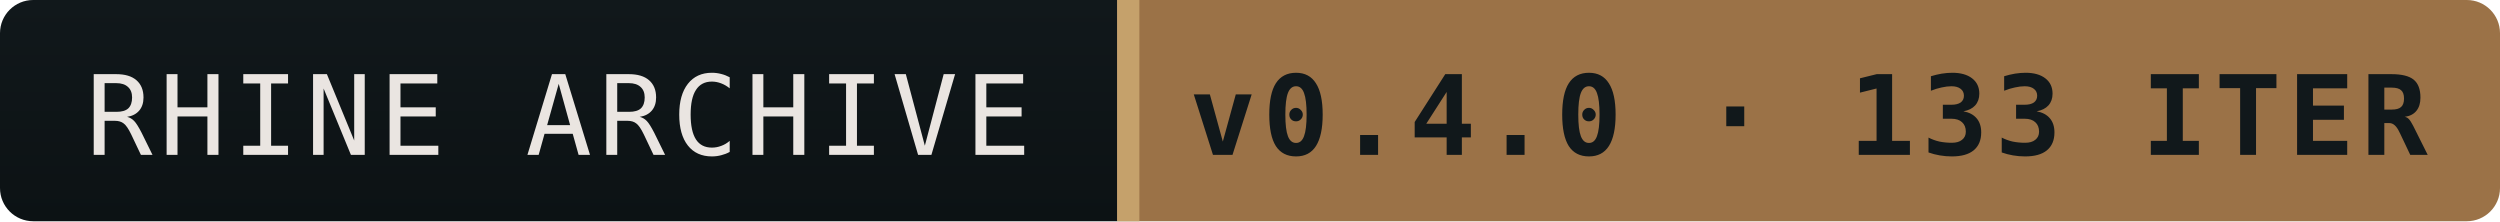
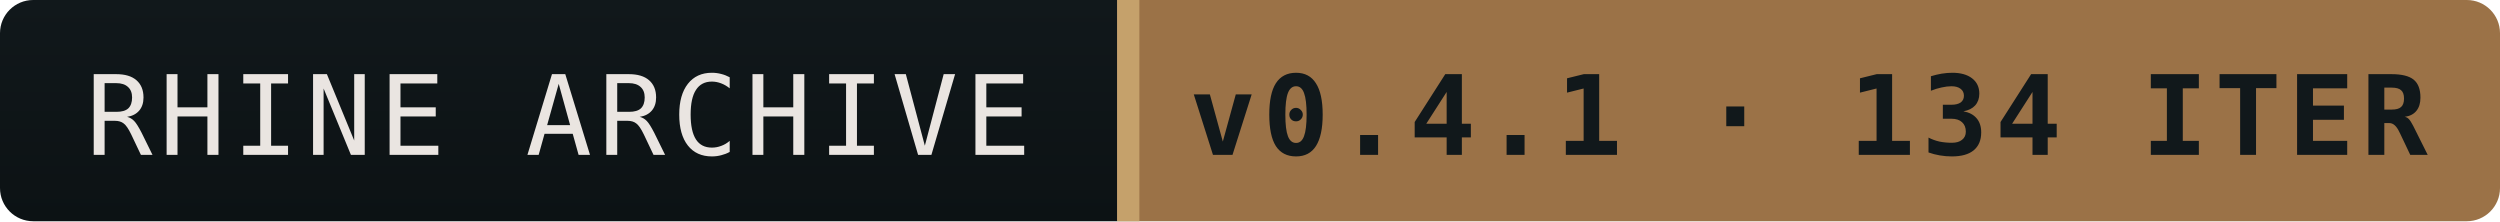
- <svg xmlns="http://www.w3.org/2000/svg" width="226" height="20" role="img" aria-label="rhinelab v0.4.0 · 133 ITER">
+ <svg xmlns="http://www.w3.org/2000/svg" width="226" height="20" role="img" aria-label="rhinelab v0.4.1 · 134 ITER">
  <linearGradient id="rl" x1="0" y1="0" x2="0" y2="1">
    <stop offset="0" stop-color="#11181b" />
    <stop offset="1" stop-color="#0c1214" />
  </linearGradient>
  <clipPath id="round">
    <rect width="226" height="20" rx="3" />
  </clipPath>
  <g clip-path="url(#round)">
    <rect width="101" height="20" fill="url(#rl)" />
    <rect x="101" width="125" height="20" fill="#9b7247" />
    <rect x="101" width="2" height="20" fill="#c5a16b" />
  </g>
  <g fill="#eae5e1" font-family="'JetBrains Mono', 'Cascadia Code', Consolas, monospace" font-size="10" letter-spacing="0.6">
    <text x="50.5" y="14" text-anchor="middle">RHINE ARCHIVE</text>
-     <text x="163.5" y="14" text-anchor="middle" fill="#11181b" font-weight="bold">v0.4.0 · 133 ITER</text>
+     <text x="163.5" y="14" text-anchor="middle" fill="#11181b" font-weight="bold">v0.4.1 · 134 ITER</text>
  </g>
</svg>
